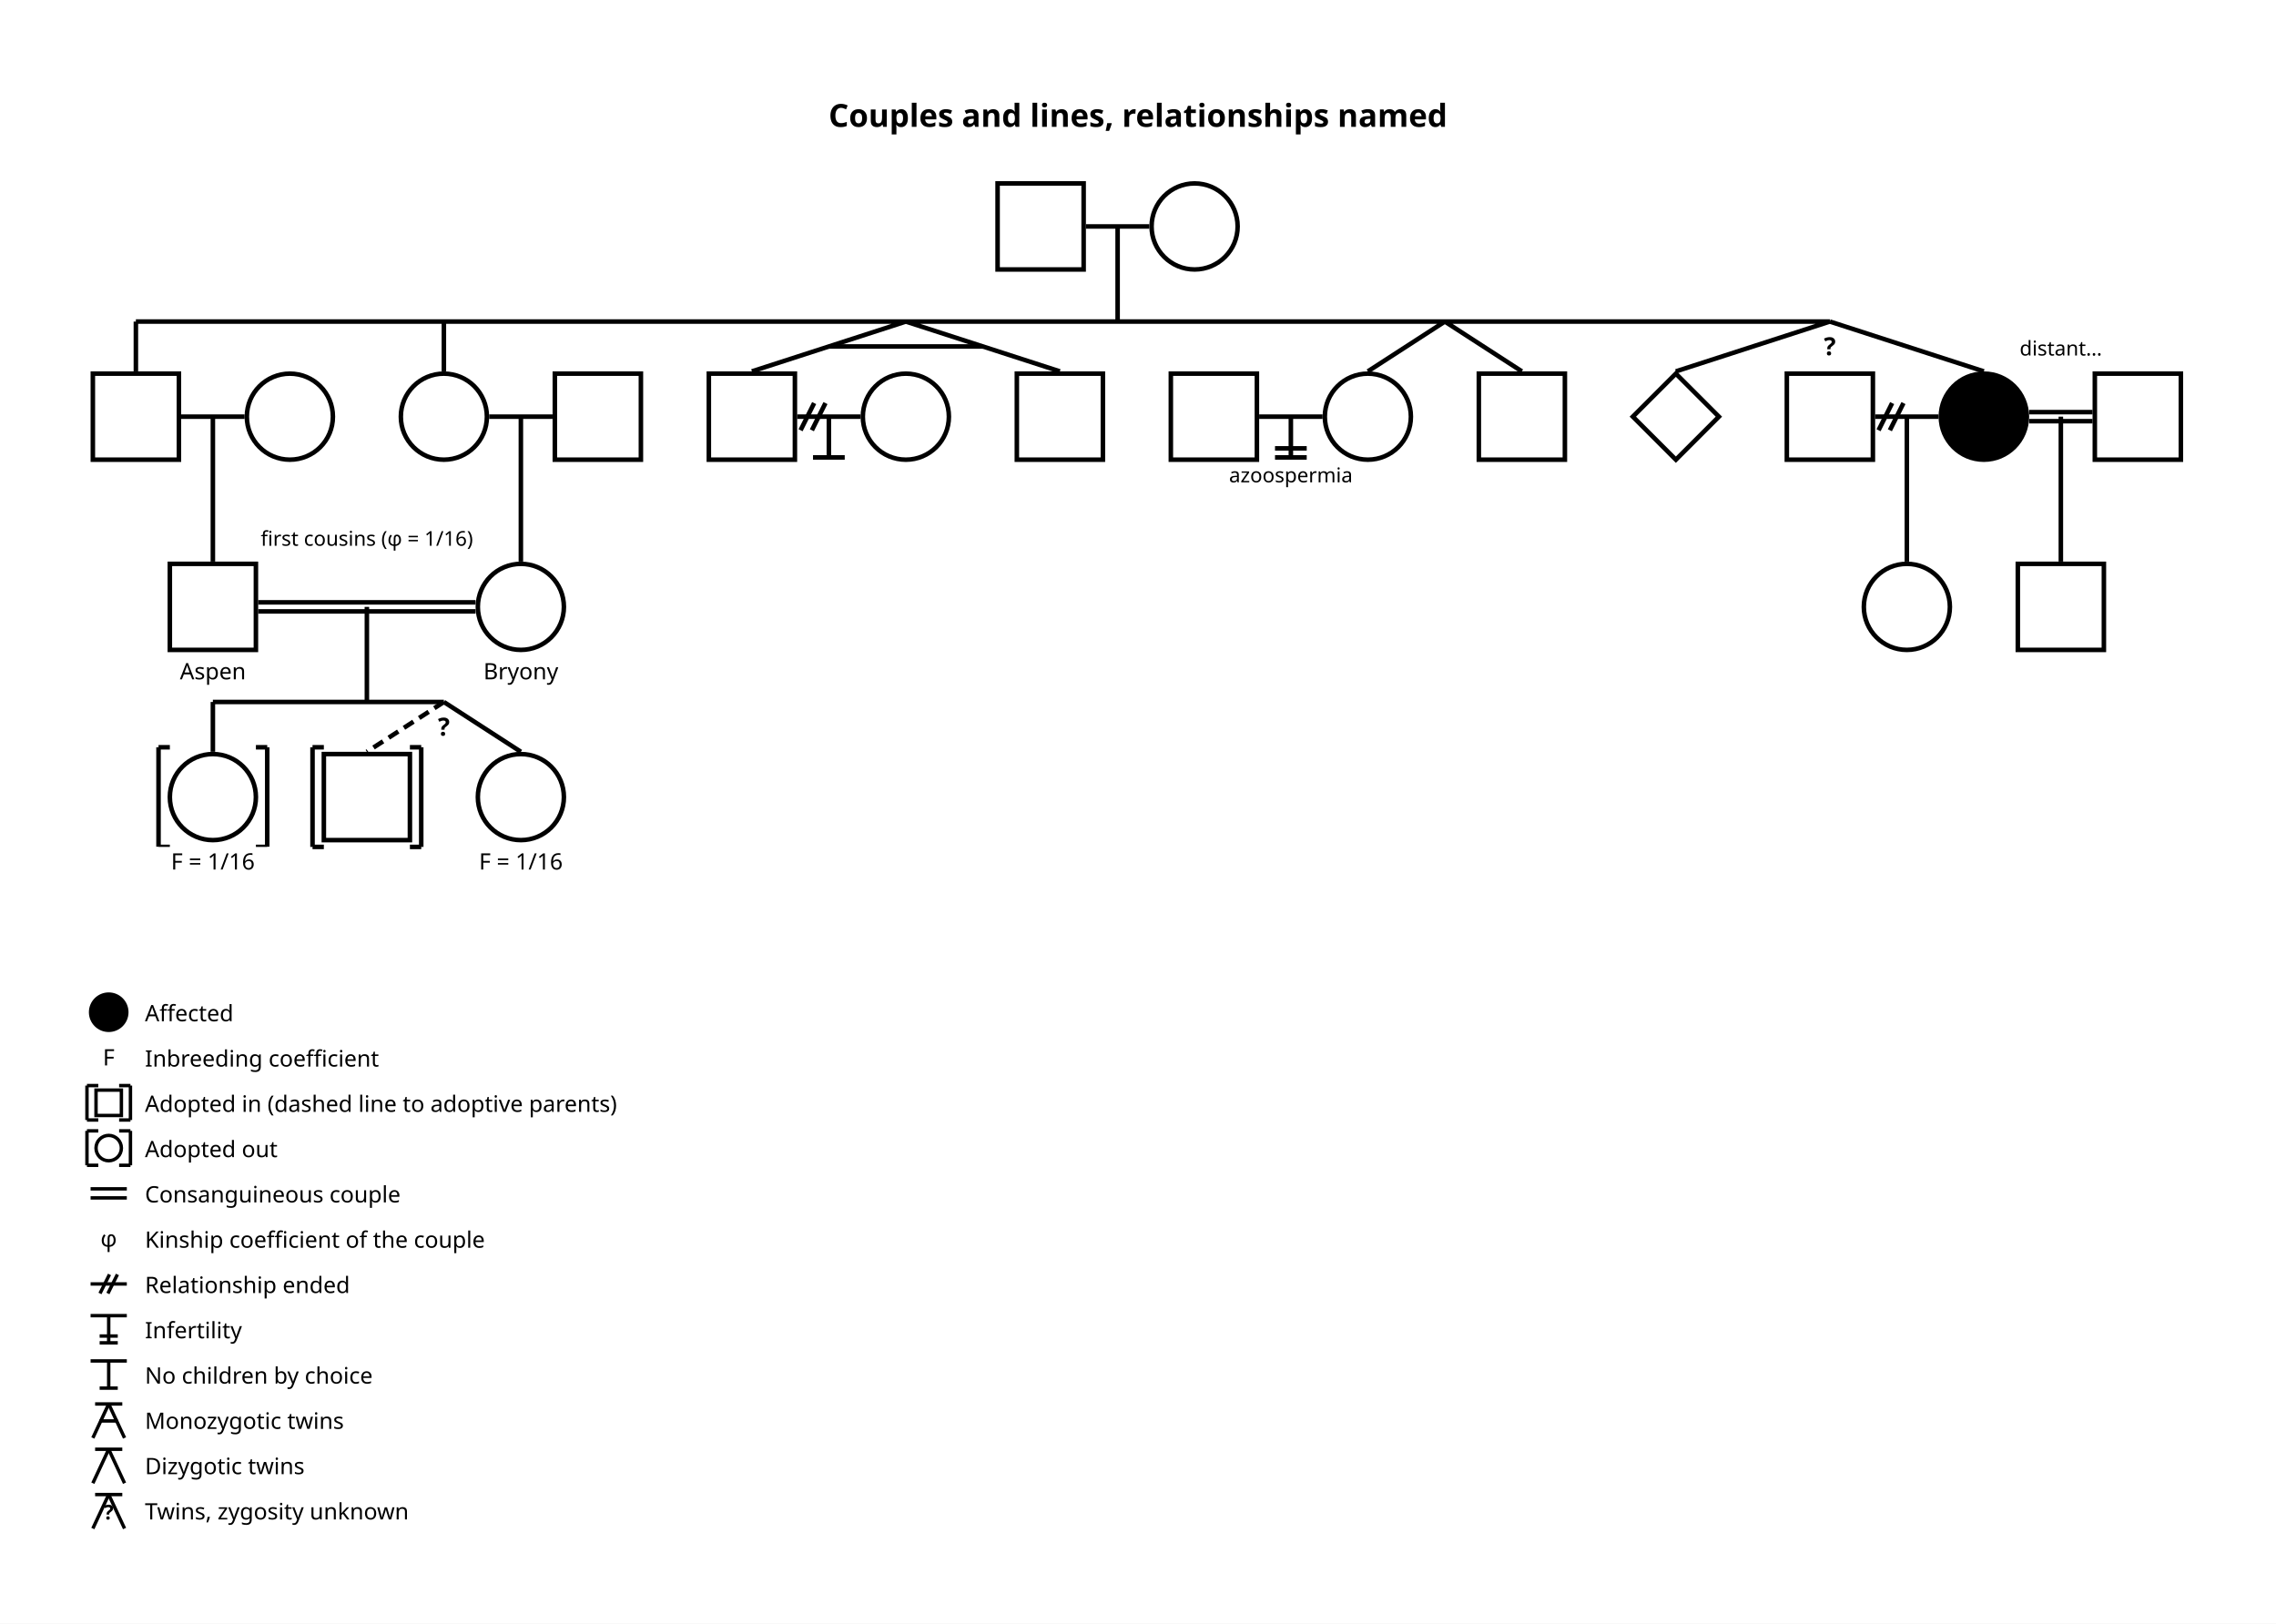
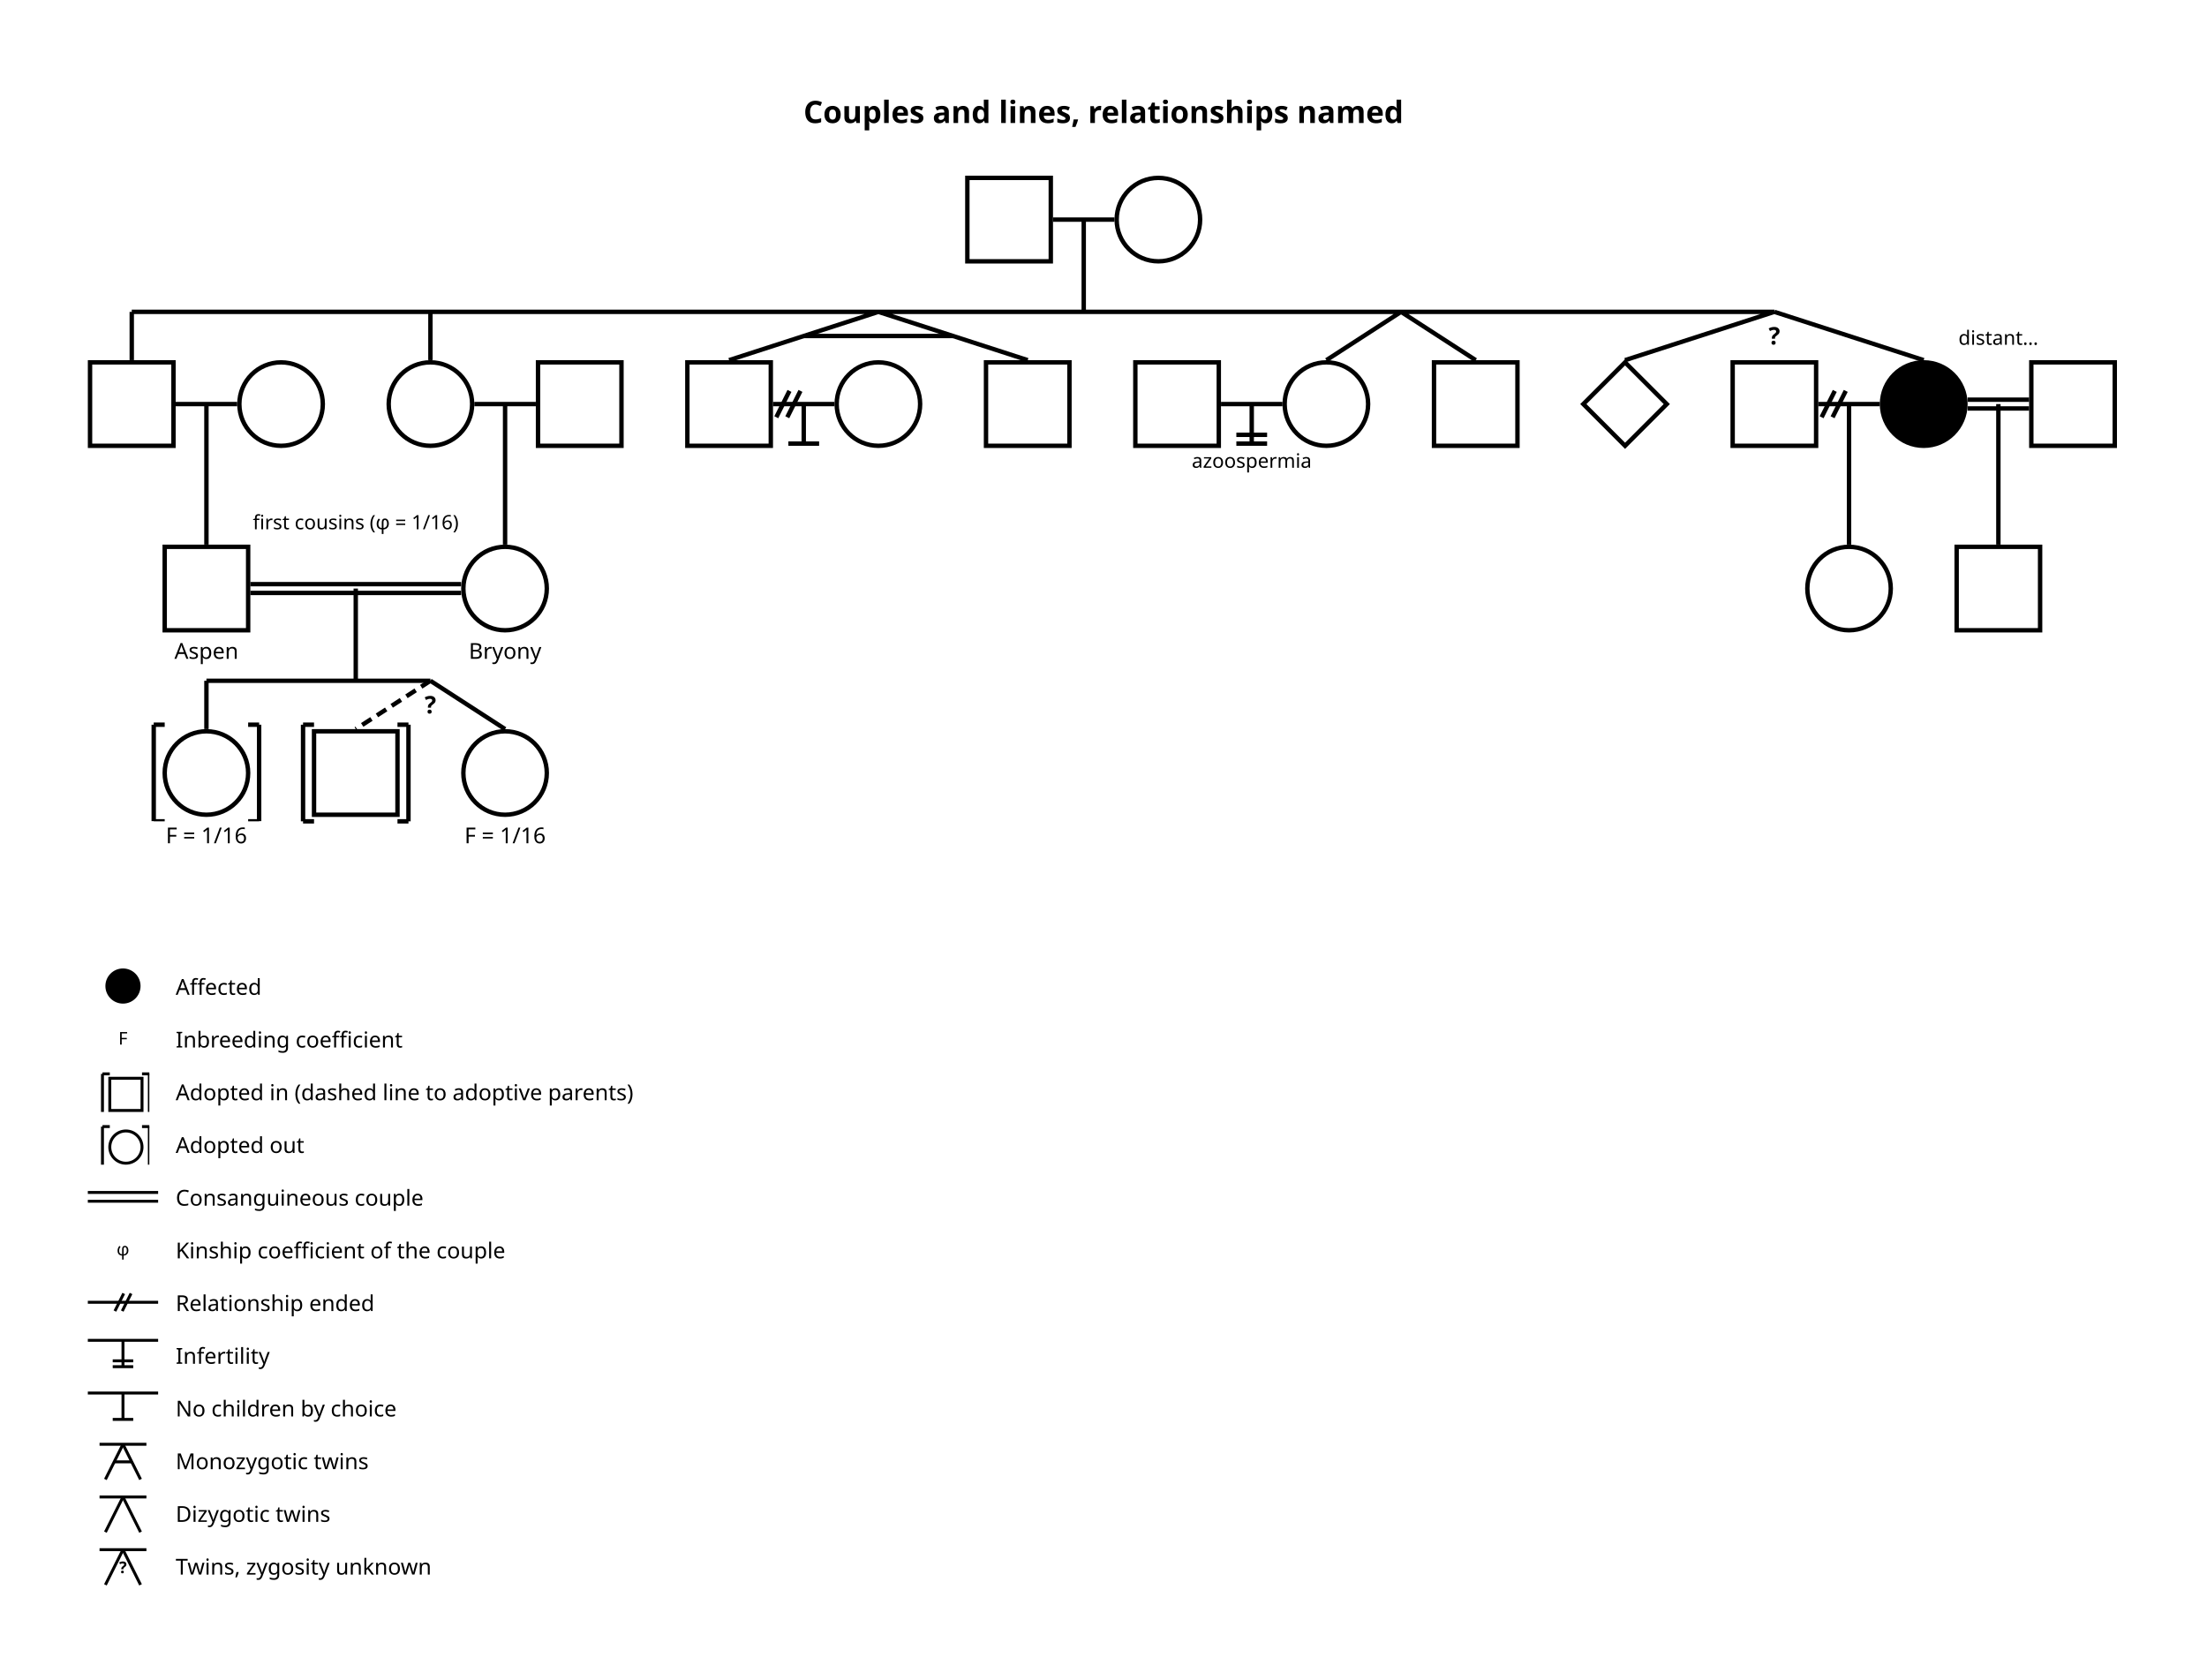
- <svg xmlns="http://www.w3.org/2000/svg" width="1005" height="717" viewBox="0 0 1005 717">
+ <svg xmlns="http://www.w3.org/2000/svg" width="1005" height="765" viewBox="0 0 1005 765">
  <defs>
    <marker id="proband-arrowhead" markerWidth="6" markerHeight="6" refX="6" refY="3" orient="auto">
      <path d="M 0 0 L 6 3 L 0 6 Z" fill="black" />
    </marker>
  </defs>
-   <rect width="1005" height="717" fill="white" />
+   <rect width="1005" height="765" fill="white" />
  <g class="chart-title">
    <text x="502.5" y="56" text-anchor="middle" font-family="sans-serif" font-size="14" font-weight="bold" fill="black" style="user-select:none">Couples and lines, relationships named</text>
  </g>
  <g transform="translate(60 100)">
    <g class="couple-lines">
      <path d="M 419.5 0 L 447.5 0" stroke="black" stroke-width="2" fill="none" />
      <path d="M 20 84 L 48 84" stroke="black" stroke-width="2" fill="none" />
      <path d="M 156 84 L 184 84" stroke="black" stroke-width="2" fill="none" />
      <path d="M 292 84 L 320 84" stroke="black" stroke-width="2" fill="none" />
      <g data-childless="byChoice">
        <path d="M 306 84 L 306 102 M 299 102 L 313 102" stroke="black" stroke-width="2" fill="none" />
      </g>
      <path data-ended="true" d="M 293.5 90 L 299.5 78 M 298.5 90 L 304.5 78" stroke="black" stroke-width="2" fill="none" />
      <path d="M 496 84 L 524 84" stroke="black" stroke-width="2" fill="none" />
      <g data-childless="infertility">
        <path d="M 510 84 L 510 102 M 503 102 L 517 102 M 503 98 L 517 98" stroke="black" stroke-width="2" fill="none" />
        <text x="510" y="113" text-anchor="middle" font-family="sans-serif" font-size="9" fill="black" style="pointer-events:none;user-select:none">azoospermia</text>
      </g>
      <path d="M 768 84 L 796 84" stroke="black" stroke-width="2" fill="none" />
      <path data-ended="true" d="M 769.5 90 L 775.5 78 M 774.5 90 L 780.5 78" stroke="black" stroke-width="2" fill="none" />
      <path d="M 836 82 L 864 82" stroke="black" stroke-width="2" fill="none" />
      <path d="M 836 86 L 864 86" stroke="black" stroke-width="2" fill="none" />
      <path d="M 54 166 L 150 166" stroke="black" stroke-width="2" fill="none" />
      <path d="M 54 170 L 150 170" stroke="black" stroke-width="2" fill="none" />
    </g>
    <g class="sibship-lines">
      <path d="M 433.5 0 L 433.5 42 M 0 42 L 748 42 M 0 42 L 0 64 M 136 42 L 136 64 M 340 42 L 272 64 M 340 42 L 408 64 M 578 42 L 544 64 M 578 42 L 612 64 M 748 42 L 680 64 M 748 42 L 816 64" stroke="black" stroke-width="2" fill="none" />
      <line data-twin-mark="true" x1="306" y1="53" x2="374" y2="53" stroke="black" stroke-width="2" />
      <text data-twin-mark="true" x="748" y="56.85" text-anchor="middle" font-family="sans-serif" font-size="11" font-weight="bold" fill="black" pointer-events="none" style="user-select:none">?</text>
      <path d="M 34 84 L 34 126 M 34 126 L 34 126 M 34 126 L 34 148" stroke="black" stroke-width="2" fill="none" />
      <path d="M 170 84 L 170 126 M 170 126 L 170 126 M 170 126 L 170 148" stroke="black" stroke-width="2" fill="none" />
      <path d="M 782 84 L 782 126 M 782 126 L 782 126 M 782 126 L 782 148" stroke="black" stroke-width="2" fill="none" />
      <path d="M 850 84 L 850 126 M 850 126 L 850 126 M 850 126 L 850 148" stroke="black" stroke-width="2" fill="none" />
      <path d="M 102 168 L 102 210 M 34 210 L 136 210 M 34 210 L 34 232 M 136 210 L 170 232" stroke="black" stroke-width="2" fill="none" />
      <path d="M 136 210 L 102 232" stroke="black" stroke-width="2" fill="none" stroke-dasharray="5 3" />
      <text data-twin-mark="true" x="136" y="224.85" text-anchor="middle" font-family="sans-serif" font-size="11" font-weight="bold" fill="black" pointer-events="none" style="user-select:none">?</text>
    </g>
    <g class="assisted-lines">
</g>
    <g class="duplicate-arcs">
</g>
    <g class="symbols">
      <g transform="translate(399.5 0)">
        <g transform="translate(-20 -20)">
          <g>
            <g>
              <rect x="1" y="1" width="38" height="38" stroke="black" stroke-width="2" fill="white" />
            </g>
          </g>
        </g>
      </g>
      <g transform="translate(467.5 0)">
        <g transform="translate(-20 -20)">
          <g>
            <g>
              <circle cx="20" cy="20" r="19" stroke="black" stroke-width="2" fill="white" />
            </g>
          </g>
        </g>
      </g>
      <g transform="translate(0 84)">
        <g transform="translate(-20 -20)">
          <g>
            <g>
              <rect x="1" y="1" width="38" height="38" stroke="black" stroke-width="2" fill="white" />
            </g>
          </g>
        </g>
      </g>
      <g transform="translate(68 84)">
        <g transform="translate(-20 -20)">
          <g>
            <g>
              <circle cx="20" cy="20" r="19" stroke="black" stroke-width="2" fill="white" />
            </g>
          </g>
        </g>
      </g>
      <g transform="translate(136 84)">
        <g transform="translate(-20 -20)">
          <g>
            <g>
              <circle cx="20" cy="20" r="19" stroke="black" stroke-width="2" fill="white" />
            </g>
          </g>
        </g>
      </g>
      <g transform="translate(204 84)">
        <g transform="translate(-20 -20)">
          <g>
            <g>
              <rect x="1" y="1" width="38" height="38" stroke="black" stroke-width="2" fill="white" />
            </g>
          </g>
        </g>
      </g>
      <g transform="translate(272 84)">
        <g transform="translate(-20 -20)">
          <g>
            <g>
              <rect x="1" y="1" width="38" height="38" stroke="black" stroke-width="2" fill="white" />
            </g>
          </g>
        </g>
      </g>
      <g transform="translate(340 84)">
        <g transform="translate(-20 -20)">
          <g>
            <g>
              <circle cx="20" cy="20" r="19" stroke="black" stroke-width="2" fill="white" />
            </g>
          </g>
        </g>
      </g>
      <g transform="translate(408 84)">
        <g transform="translate(-20 -20)">
          <g>
            <g>
              <rect x="1" y="1" width="38" height="38" stroke="black" stroke-width="2" fill="white" />
            </g>
          </g>
        </g>
      </g>
      <g transform="translate(476 84)">
        <g transform="translate(-20 -20)">
          <g>
            <g>
              <rect x="1" y="1" width="38" height="38" stroke="black" stroke-width="2" fill="white" />
            </g>
          </g>
        </g>
      </g>
      <g transform="translate(544 84)">
        <g transform="translate(-20 -20)">
          <g>
            <g>
              <circle cx="20" cy="20" r="19" stroke="black" stroke-width="2" fill="white" />
            </g>
          </g>
        </g>
      </g>
      <g transform="translate(612 84)">
        <g transform="translate(-20 -20)">
          <g>
            <g>
              <rect x="1" y="1" width="38" height="38" stroke="black" stroke-width="2" fill="white" />
            </g>
          </g>
        </g>
      </g>
      <g transform="translate(680 84)">
        <g transform="translate(-20 -20)">
          <g>
            <g>
              <polygon points="20,1 39,20 20,39 1,20" stroke="black" stroke-width="2" fill="white" />
            </g>
          </g>
        </g>
      </g>
      <g transform="translate(748 84)">
        <g transform="translate(-20 -20)">
          <g>
            <g>
              <rect x="1" y="1" width="38" height="38" stroke="black" stroke-width="2" fill="white" />
            </g>
          </g>
        </g>
      </g>
      <g transform="translate(816 84)">
        <g transform="translate(-20 -20)">
          <g>
            <g>
              <circle cx="20" cy="20" r="19" stroke="black" stroke-width="2" fill="black" />
            </g>
          </g>
        </g>
      </g>
      <g transform="translate(884 84)">
        <g transform="translate(-20 -20)">
          <g>
            <g>
              <rect x="1" y="1" width="38" height="38" stroke="black" stroke-width="2" fill="white" />
            </g>
          </g>
        </g>
      </g>
      <g transform="translate(34 168)">
        <g transform="translate(-20 -20)">
          <g>
            <g>
              <rect x="1" y="1" width="38" height="38" stroke="black" stroke-width="2" fill="white" />
            </g>
          </g>
        </g>
      </g>
      <g transform="translate(170 168)">
        <g transform="translate(-20 -20)">
          <g>
            <g>
              <circle cx="20" cy="20" r="19" stroke="black" stroke-width="2" fill="white" />
            </g>
          </g>
        </g>
      </g>
      <g transform="translate(782 168)">
        <g transform="translate(-20 -20)">
          <g>
            <g>
              <circle cx="20" cy="20" r="19" stroke="black" stroke-width="2" fill="white" />
            </g>
          </g>
        </g>
      </g>
      <g transform="translate(850 168)">
        <g transform="translate(-20 -20)">
          <g>
            <g>
              <rect x="1" y="1" width="38" height="38" stroke="black" stroke-width="2" fill="white" />
            </g>
          </g>
        </g>
      </g>
      <g transform="translate(34 252)">
        <g transform="translate(-20 -20)">
          <g>
            <g data-adopted="out">
              <line x1="-4" y1="-2" x2="-4" y2="42" stroke="black" stroke-width="2" />
              <line x1="-4" y1="-2" x2="1" y2="-2" stroke="black" stroke-width="2" />
              <line x1="-4" y1="42" x2="1" y2="42" stroke="black" stroke-width="2" />
              <line x1="44" y1="-2" x2="44" y2="42" stroke="black" stroke-width="2" />
              <line x1="44" y1="-2" x2="39" y2="-2" stroke="black" stroke-width="2" />
              <line x1="44" y1="42" x2="39" y2="42" stroke="black" stroke-width="2" />
            </g>
            <g>
              <circle cx="20" cy="20" r="19" stroke="black" stroke-width="2" fill="white" />
            </g>
          </g>
        </g>
      </g>
      <g transform="translate(102 252)">
        <g transform="translate(-20 -20)">
          <g>
            <g data-adopted="in">
              <line x1="-4" y1="-2" x2="-4" y2="42" stroke="black" stroke-width="2" />
              <line x1="-4" y1="-2" x2="1" y2="-2" stroke="black" stroke-width="2" />
              <line x1="-4" y1="42" x2="1" y2="42" stroke="black" stroke-width="2" />
              <line x1="44" y1="-2" x2="44" y2="42" stroke="black" stroke-width="2" />
              <line x1="44" y1="-2" x2="39" y2="-2" stroke="black" stroke-width="2" />
              <line x1="44" y1="42" x2="39" y2="42" stroke="black" stroke-width="2" />
            </g>
            <g>
              <rect x="1" y="1" width="38" height="38" stroke="black" stroke-width="2" fill="white" />
            </g>
          </g>
        </g>
      </g>
      <g transform="translate(170 252)">
        <g transform="translate(-20 -20)">
          <g>
            <g>
              <circle cx="20" cy="20" r="19" stroke="black" stroke-width="2" fill="white" />
            </g>
          </g>
        </g>
      </g>
    </g>
    <g class="labels">
      <g transform="translate(379.5 -20)">
        <g transform="translate(20 20)" style="user-select:none" />
      </g>
      <g transform="translate(447.5 -20)">
        <g transform="translate(20 20)" style="user-select:none" />
      </g>
      <g transform="translate(-20 64)">
        <g transform="translate(20 20)" style="user-select:none" />
      </g>
      <g transform="translate(48 64)">
        <g transform="translate(20 20)" style="user-select:none" />
      </g>
      <g transform="translate(116 64)">
        <g transform="translate(20 20)" style="user-select:none" />
      </g>
      <g transform="translate(184 64)">
        <g transform="translate(20 20)" style="user-select:none" />
      </g>
      <g transform="translate(252 64)">
        <g transform="translate(20 20)" style="user-select:none" />
      </g>
      <g transform="translate(320 64)">
        <g transform="translate(20 20)" style="user-select:none" />
      </g>
      <g transform="translate(388 64)">
        <g transform="translate(20 20)" style="user-select:none" />
      </g>
      <g transform="translate(456 64)">
        <g transform="translate(20 20)" style="user-select:none" />
      </g>
      <g transform="translate(524 64)">
        <g transform="translate(20 20)" style="user-select:none" />
      </g>
      <g transform="translate(592 64)">
        <g transform="translate(20 20)" style="user-select:none" />
      </g>
      <g transform="translate(660 64)">
        <g transform="translate(20 20)" style="user-select:none" />
      </g>
      <g transform="translate(728 64)">
        <g transform="translate(20 20)" style="user-select:none" />
      </g>
      <g transform="translate(796 64)">
        <g transform="translate(20 20)" style="user-select:none" />
      </g>
      <g transform="translate(864 64)">
        <g transform="translate(20 20)" style="user-select:none" />
      </g>
      <g transform="translate(14 148)">
        <g transform="translate(20 20)" style="user-select:none">
          <g data-name-label="true" pointer-events="none">
            <text x="0" y="32" text-anchor="middle" font-family="sans-serif" font-size="10" fill="black">Aspen</text>
          </g>
        </g>
      </g>
      <g transform="translate(150 148)">
        <g transform="translate(20 20)" style="user-select:none">
          <g data-name-label="true" pointer-events="none">
            <text x="0" y="32" text-anchor="middle" font-family="sans-serif" font-size="10" fill="black">Bryony</text>
          </g>
        </g>
      </g>
      <g transform="translate(762 148)">
        <g transform="translate(20 20)" style="user-select:none" />
      </g>
      <g transform="translate(830 148)">
        <g transform="translate(20 20)" style="user-select:none" />
      </g>
      <g transform="translate(14 232)">
        <g transform="translate(20 20)" style="user-select:none">
          <g data-detail-label="true" pointer-events="none">
            <rect x="-25.2" y="22" width="50.4" height="13" fill="white" />
            <text x="0" y="32" text-anchor="middle" font-family="sans-serif" font-size="10" fill="black">F = 1/16</text>
          </g>
        </g>
      </g>
      <g transform="translate(82 232)">
        <g transform="translate(20 20)" style="user-select:none" />
      </g>
      <g transform="translate(150 232)">
        <g transform="translate(20 20)" style="user-select:none">
          <g data-detail-label="true" pointer-events="none">
            <rect x="-25.2" y="22" width="50.4" height="13" fill="white" />
            <text x="0" y="32" text-anchor="middle" font-family="sans-serif" font-size="10" fill="black">F = 1/16</text>
          </g>
        </g>
      </g>
    </g>
    <g class="consanguinity-labels">
      <text data-consanguinity-label="true" x="850" y="57" text-anchor="middle" font-family="sans-serif" font-size="9" fill="black" pointer-events="none" style="user-select:none">distant…</text>
      <text data-consanguinity-label="true" x="102" y="141" text-anchor="middle" font-family="sans-serif" font-size="9" fill="black" pointer-events="none" style="user-select:none">first cousins (φ = 1/16)</text>
    </g>
  </g>
  <g class="pedigree-key" transform="translate(0 437)">
-     <circle cx="48" cy="10" r="8" fill="black" stroke="black" stroke-width="1.5" />
-     <text x="64" y="14" font-family="sans-serif" font-size="10" fill="black">Affected</text>
-     <text x="48" y="33.5" text-anchor="middle" font-family="sans-serif" font-size="10" fill="black">F</text>
-     <text x="64" y="34" font-family="sans-serif" font-size="10" fill="black">Inbreeding coefficient</text>
-     <line x1="38.4" y1="42.4" x2="38.4" y2="57.6" stroke="black" stroke-width="1.5" />
-     <line x1="38.4" y1="42.4" x2="43.4" y2="42.4" stroke="black" stroke-width="1.5" />
-     <line x1="38.4" y1="57.6" x2="43.4" y2="57.6" stroke="black" stroke-width="1.5" />
-     <line x1="57.6" y1="42.4" x2="57.6" y2="57.6" stroke="black" stroke-width="1.5" />
-     <line x1="57.6" y1="42.4" x2="52.6" y2="42.4" stroke="black" stroke-width="1.5" />
-     <line x1="57.6" y1="57.6" x2="52.6" y2="57.6" stroke="black" stroke-width="1.5" />
-     <rect x="42.4" y="44.4" width="11.2" height="11.2" fill="white" stroke="black" stroke-width="1.5" />
-     <text x="64" y="54" font-family="sans-serif" font-size="10" fill="black">Adopted in (dashed line to adoptive parents)</text>
-     <line x1="38.4" y1="62.4" x2="38.4" y2="77.6" stroke="black" stroke-width="1.5" />
-     <line x1="38.4" y1="62.4" x2="43.4" y2="62.4" stroke="black" stroke-width="1.5" />
-     <line x1="38.4" y1="77.6" x2="43.4" y2="77.6" stroke="black" stroke-width="1.5" />
-     <line x1="57.6" y1="62.4" x2="57.6" y2="77.6" stroke="black" stroke-width="1.5" />
-     <line x1="57.6" y1="62.4" x2="52.6" y2="62.4" stroke="black" stroke-width="1.5" />
-     <line x1="57.6" y1="77.6" x2="52.6" y2="77.6" stroke="black" stroke-width="1.5" />
-     <circle cx="48" cy="70" r="5.6" fill="white" stroke="black" stroke-width="1.5" />
-     <text x="64" y="74" font-family="sans-serif" font-size="10" fill="black">Adopted out</text>
-     <line x1="40" y1="88" x2="56" y2="88" stroke="black" stroke-width="1.5" />
-     <line x1="40" y1="92" x2="56" y2="92" stroke="black" stroke-width="1.5" />
-     <text x="64" y="94" font-family="sans-serif" font-size="10" fill="black">Consanguineous couple</text>
-     <text x="48" y="113.5" text-anchor="middle" font-family="sans-serif" font-size="10" fill="black">φ</text>
-     <text x="64" y="114" font-family="sans-serif" font-size="10" fill="black">Kinship coefficient of the couple</text>
-     <line x1="40" y1="130" x2="56" y2="130" stroke="black" stroke-width="1.5" />
-     <line x1="44.15" y1="134.2" x2="48.35" y2="125.8" stroke="black" stroke-width="1.5" />
-     <line x1="47.65" y1="134.2" x2="51.85" y2="125.8" stroke="black" stroke-width="1.5" />
-     <text x="64" y="134" font-family="sans-serif" font-size="10" fill="black">Relationship ended</text>
-     <line x1="40" y1="144" x2="56" y2="144" stroke="black" stroke-width="1.5" />
-     <line x1="48" y1="144" x2="48" y2="156" stroke="black" stroke-width="1.5" />
-     <line x1="44" y1="156" x2="52" y2="156" stroke="black" stroke-width="1.5" />
-     <line x1="44" y1="153" x2="52" y2="153" stroke="black" stroke-width="1.5" />
-     <text x="64" y="154" font-family="sans-serif" font-size="10" fill="black">Infertility</text>
-     <line x1="40" y1="164" x2="56" y2="164" stroke="black" stroke-width="1.5" />
-     <line x1="48" y1="164" x2="48" y2="176" stroke="black" stroke-width="1.5" />
-     <line x1="44" y1="176" x2="52" y2="176" stroke="black" stroke-width="1.5" />
-     <text x="64" y="174" font-family="sans-serif" font-size="10" fill="black">No children by choice</text>
-     <line x1="42" y1="183" x2="54" y2="183" stroke="black" stroke-width="1.5" />
-     <line x1="48" y1="183" x2="41" y2="198" stroke="black" stroke-width="1.5" />
-     <line x1="48" y1="183" x2="55" y2="198" stroke="black" stroke-width="1.5" />
-     <line x1="44" y1="190.5" x2="52" y2="190.5" stroke="black" stroke-width="1.5" />
-     <text x="64" y="194" font-family="sans-serif" font-size="10" fill="black">Monozygotic twins</text>
-     <line x1="42" y1="203" x2="54" y2="203" stroke="black" stroke-width="1.5" />
-     <line x1="48" y1="203" x2="41" y2="218" stroke="black" stroke-width="1.5" />
-     <line x1="48" y1="203" x2="55" y2="218" stroke="black" stroke-width="1.5" />
-     <text x="64" y="214" font-family="sans-serif" font-size="10" fill="black">Dizygotic twins</text>
-     <line x1="42" y1="223" x2="54" y2="223" stroke="black" stroke-width="1.5" />
-     <line x1="48" y1="223" x2="41" y2="238" stroke="black" stroke-width="1.5" />
-     <line x1="48" y1="223" x2="55" y2="238" stroke="black" stroke-width="1.5" />
-     <text x="48" y="234" text-anchor="middle" font-family="sans-serif" font-size="9" font-weight="bold" fill="black">?</text>
-     <text x="64" y="234" font-family="sans-serif" font-size="10" fill="black">Twins, zygosity unknown</text>
+     <g transform="translate(56 12) scale(0.667) translate(-14 -14)">
+       <svg width="28" height="28" viewBox="-2 -2 28 28">
+         <circle cx="12" cy="12" r="11" stroke="black" stroke-width="2" fill="black" />
+       </svg>
+     </g>
+     <text x="80" y="16" font-family="sans-serif" font-size="10" fill="black">Affected</text>
+     <g transform="translate(56 36) scale(0.667) translate(-14 -14)">
+       <svg width="28" height="28" viewBox="0 0 28 28">
+         <text x="14" y="18" text-anchor="middle" font-family="sans-serif" font-size="12" fill="black">F</text>
+       </svg>
+     </g>
+     <text x="80" y="40" font-family="sans-serif" font-size="10" fill="black">Inbreeding coefficient</text>
+     <g transform="translate(56 60) scale(0.667) translate(-18 -14)">
+       <svg width="36" height="28" viewBox="-8 -4 36 28">
+         <g>
+           <g data-adopted="in">
+             <line x1="-4" y1="-2" x2="-4" y2="26" stroke="black" stroke-width="2" />
+             <line x1="-4" y1="-2" x2="1" y2="-2" stroke="black" stroke-width="2" />
+             <line x1="-4" y1="26" x2="1" y2="26" stroke="black" stroke-width="2" />
+             <line x1="28" y1="-2" x2="28" y2="26" stroke="black" stroke-width="2" />
+             <line x1="28" y1="-2" x2="23" y2="-2" stroke="black" stroke-width="2" />
+             <line x1="28" y1="26" x2="23" y2="26" stroke="black" stroke-width="2" />
+           </g>
+           <g>
+             <rect x="1" y="1" width="22" height="22" stroke="black" stroke-width="2" fill="white" />
+           </g>
+         </g>
+       </svg>
+     </g>
+     <text x="80" y="64" font-family="sans-serif" font-size="10" fill="black">Adopted in (dashed line to adoptive parents)</text>
+     <g transform="translate(56 84) scale(0.667) translate(-18 -14)">
+       <svg width="36" height="28" viewBox="-8 -4 36 28">
+         <g>
+           <g data-adopted="out">
+             <line x1="-4" y1="-2" x2="-4" y2="26" stroke="black" stroke-width="2" />
+             <line x1="-4" y1="-2" x2="1" y2="-2" stroke="black" stroke-width="2" />
+             <line x1="-4" y1="26" x2="1" y2="26" stroke="black" stroke-width="2" />
+             <line x1="28" y1="-2" x2="28" y2="26" stroke="black" stroke-width="2" />
+             <line x1="28" y1="-2" x2="23" y2="-2" stroke="black" stroke-width="2" />
+             <line x1="28" y1="26" x2="23" y2="26" stroke="black" stroke-width="2" />
+           </g>
+           <g>
+             <circle cx="12" cy="12" r="11" stroke="black" stroke-width="2" fill="white" />
+           </g>
+         </g>
+       </svg>
+     </g>
+     <text x="80" y="88" font-family="sans-serif" font-size="10" fill="black">Adopted out</text>
+     <g transform="translate(56 108) scale(0.667) translate(-24 -10)">
+       <svg width="48" height="20" viewBox="0 0 48 20">
+         <line x1="0" y1="7" x2="48" y2="7" stroke="black" stroke-width="2" />
+         <line x1="0" y1="13" x2="48" y2="13" stroke="black" stroke-width="2" />
+       </svg>
+     </g>
+     <text x="80" y="112" font-family="sans-serif" font-size="10" fill="black">Consanguineous couple</text>
+     <g transform="translate(56 132) scale(0.667) translate(-14 -14)">
+       <svg width="28" height="28" viewBox="0 0 28 28">
+         <text x="14" y="18" text-anchor="middle" font-family="sans-serif" font-size="12" fill="black">φ</text>
+       </svg>
+     </g>
+     <text x="80" y="136" font-family="sans-serif" font-size="10" fill="black">Kinship coefficient of the couple</text>
+     <g transform="translate(56 156) scale(0.667) translate(-24 -10)">
+       <svg width="48" height="20" viewBox="0 0 48 20">
+         <line x1="0" y1="10" x2="48" y2="10" stroke="black" stroke-width="2" />
+         <path d="M 18.5 16 L 24.5 4 M 23.5 16 L 29.5 4" stroke="black" stroke-width="2" fill="none" />
+       </svg>
+     </g>
+     <text x="80" y="160" font-family="sans-serif" font-size="10" fill="black">Relationship ended</text>
+     <g transform="translate(56 180) scale(0.667) translate(-24 -14)">
+       <svg width="48" height="28" viewBox="0 0 48 28">
+         <line x1="0" y1="4" x2="48" y2="4" stroke="black" stroke-width="2" />
+         <line x1="24" y1="4" x2="24" y2="22" stroke="black" stroke-width="2" />
+         <line x1="17" y1="22" x2="31" y2="22" stroke="black" stroke-width="2" />
+         <line x1="17" y1="18" x2="31" y2="18" stroke="black" stroke-width="2" />
+       </svg>
+     </g>
+     <text x="80" y="184" font-family="sans-serif" font-size="10" fill="black">Infertility</text>
+     <g transform="translate(56 204) scale(0.667) translate(-24 -14)">
+       <svg width="48" height="28" viewBox="0 0 48 28">
+         <line x1="0" y1="4" x2="48" y2="4" stroke="black" stroke-width="2" />
+         <line x1="24" y1="4" x2="24" y2="22" stroke="black" stroke-width="2" />
+         <line x1="17" y1="22" x2="31" y2="22" stroke="black" stroke-width="2" />
+       </svg>
+     </g>
+     <text x="80" y="208" font-family="sans-serif" font-size="10" fill="black">No children by choice</text>
+     <g transform="translate(56 228) scale(0.667) translate(-24 -14)">
+       <svg width="48" height="28" viewBox="0 0 48 28">
+         <line x1="8" y1="3" x2="40" y2="3" stroke="black" stroke-width="2" />
+         <line x1="24" y1="3" x2="12" y2="27" stroke="black" stroke-width="2" />
+         <line x1="24" y1="3" x2="36" y2="27" stroke="black" stroke-width="2" />
+         <line x1="18" y1="15" x2="30" y2="15" stroke="black" stroke-width="2" />
+       </svg>
+     </g>
+     <text x="80" y="232" font-family="sans-serif" font-size="10" fill="black">Monozygotic twins</text>
+     <g transform="translate(56 252) scale(0.667) translate(-24 -14)">
+       <svg width="48" height="28" viewBox="0 0 48 28">
+         <line x1="8" y1="3" x2="40" y2="3" stroke="black" stroke-width="2" />
+         <line x1="24" y1="3" x2="12" y2="27" stroke="black" stroke-width="2" />
+         <line x1="24" y1="3" x2="36" y2="27" stroke="black" stroke-width="2" />
+       </svg>
+     </g>
+     <text x="80" y="256" font-family="sans-serif" font-size="10" fill="black">Dizygotic twins</text>
+     <g transform="translate(56 276) scale(0.667) translate(-24 -14)">
+       <svg width="48" height="28" viewBox="0 0 48 28">
+         <line x1="8" y1="3" x2="40" y2="3" stroke="black" stroke-width="2" />
+         <line x1="24" y1="3" x2="12" y2="27" stroke="black" stroke-width="2" />
+         <line x1="24" y1="3" x2="36" y2="27" stroke="black" stroke-width="2" />
+         <text x="24" y="19" text-anchor="middle" font-family="sans-serif" font-size="11" font-weight="bold">?</text>
+       </svg>
+     </g>
+     <text x="80" y="280" font-family="sans-serif" font-size="10" fill="black">Twins, zygosity unknown</text>
  </g>
</svg>
